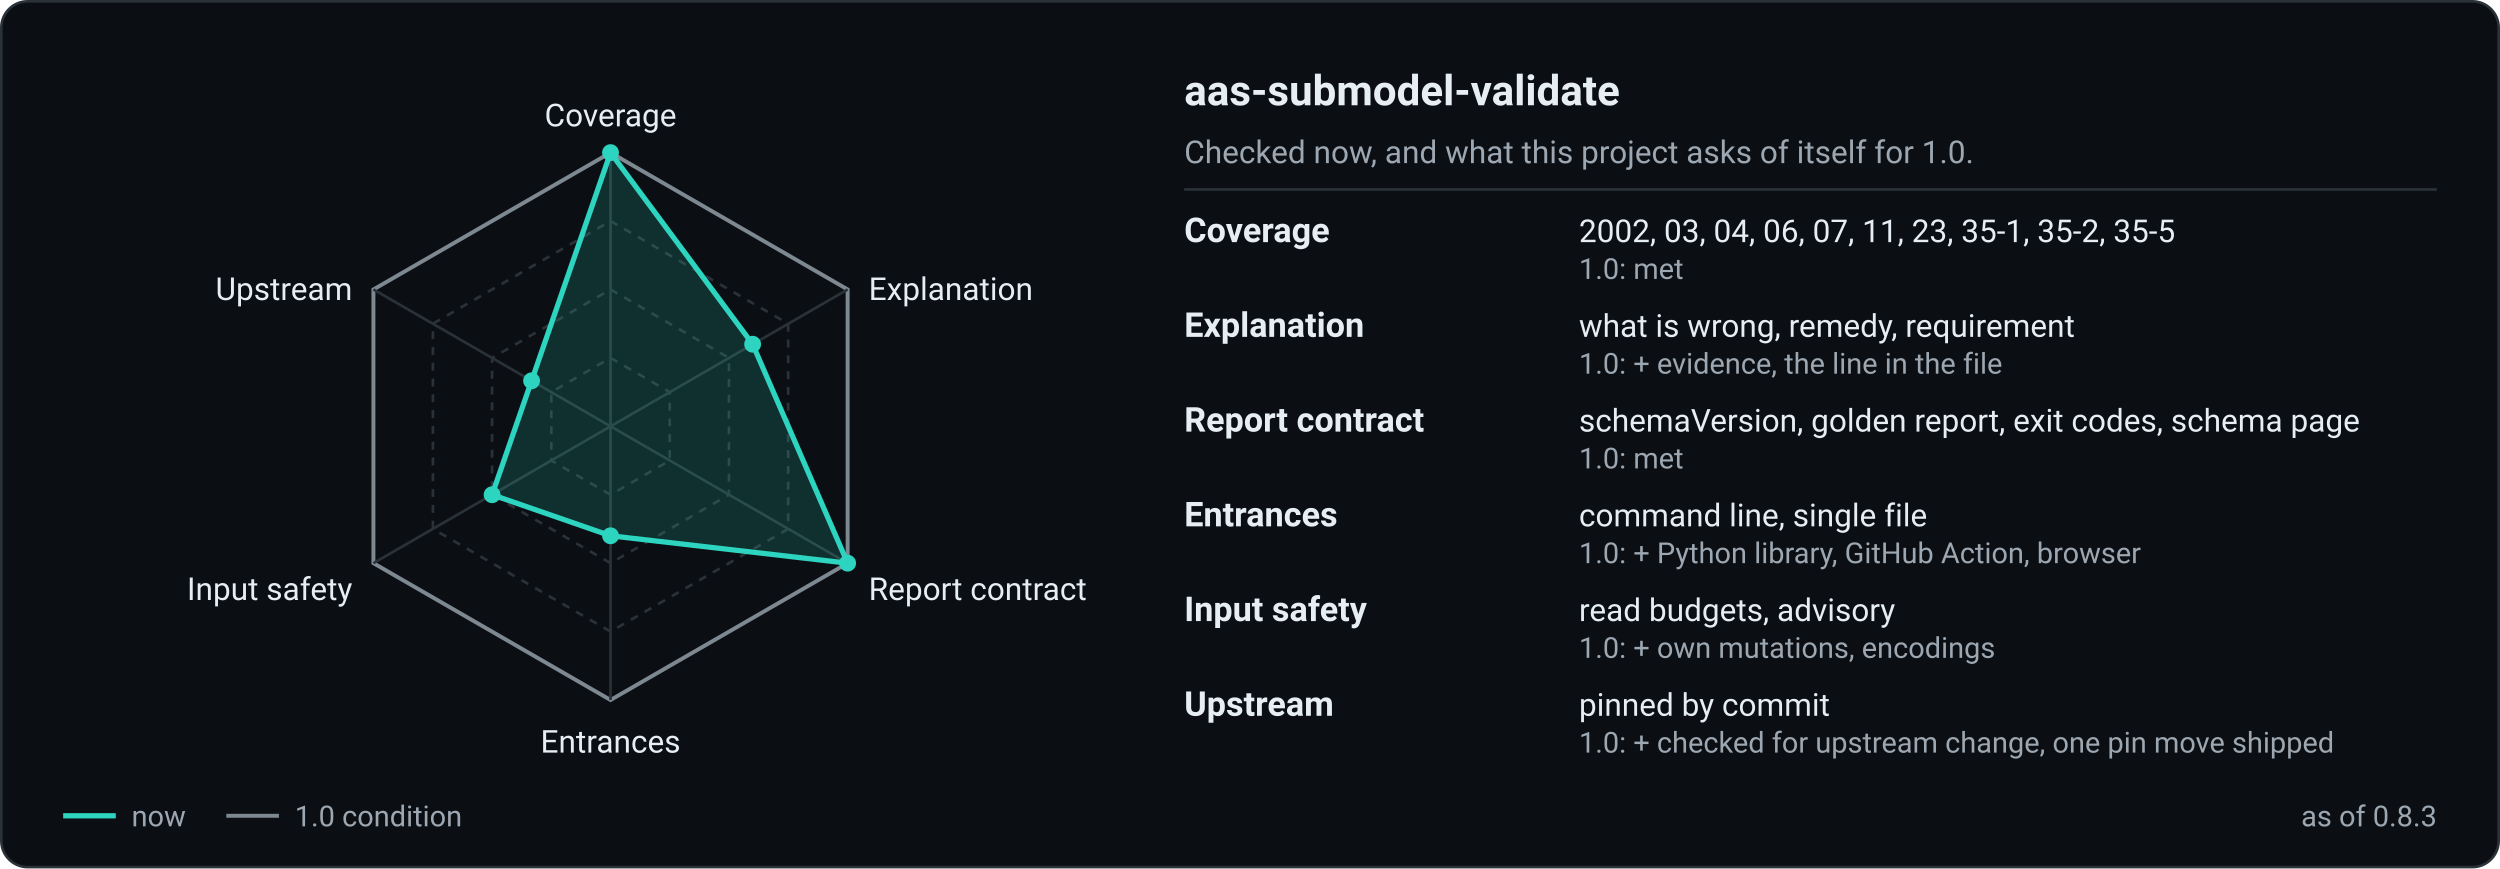
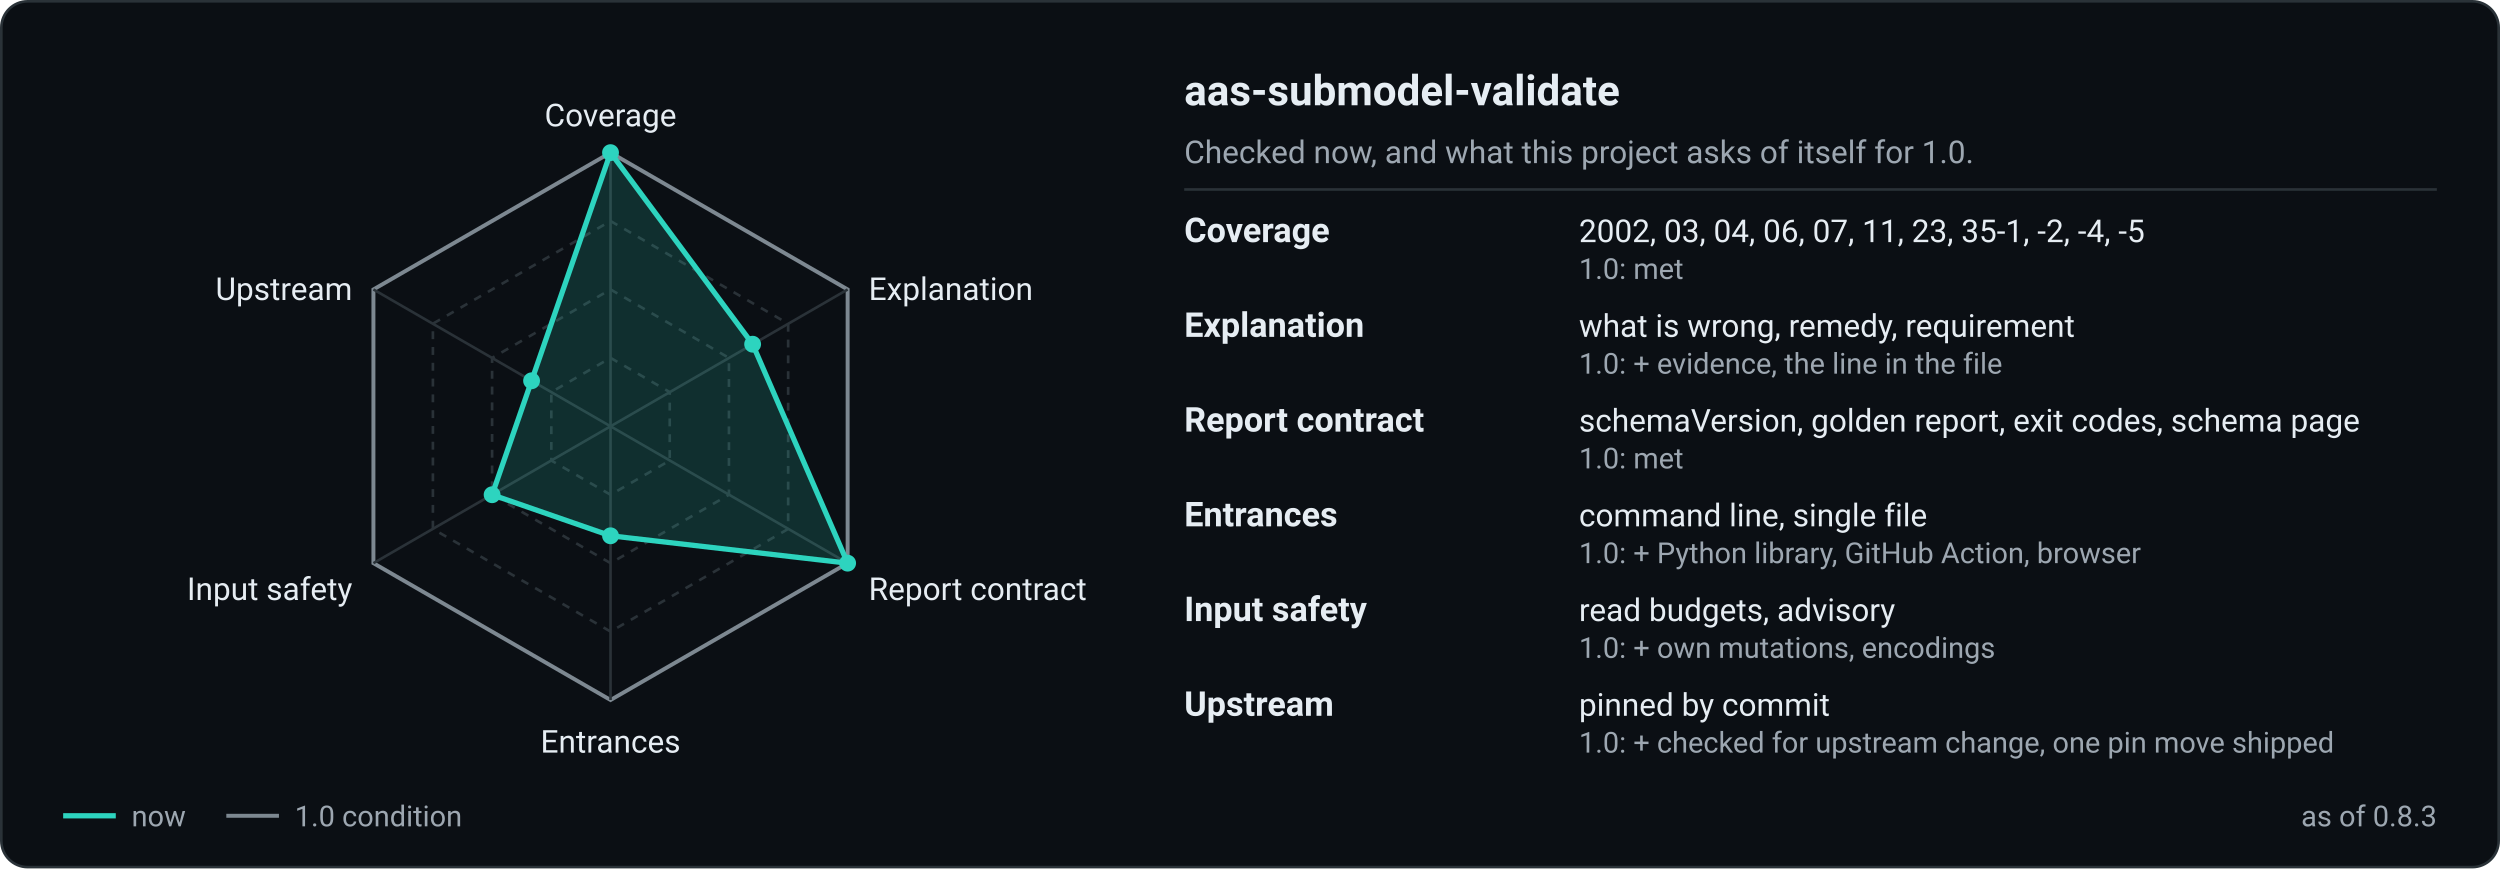
<svg xmlns="http://www.w3.org/2000/svg" width="950" height="330" viewBox="0 0 950 330" role="img" aria-labelledby="t d">
  <rect x="0.5" y="0.5" width="949" height="329" rx="10" fill="#0b0f14" stroke="#2a3238" />
  <polygon points="232.0,136.0 254.5,149.0 254.5,175.0 232.0,188.0 209.5,175.0 209.5,149.0" fill="none" stroke="#2a3238" stroke-width="1" stroke-dasharray="3 3" />
  <polygon points="232.0,110.0 277.0,136.0 277.0,188.0 232.0,214.0 187.0,188.0 187.0,136.0" fill="none" stroke="#2a3238" stroke-width="1" stroke-dasharray="3 3" />
  <polygon points="232.0,84.0 299.5,123.0 299.5,201.0 232.0,240.0 164.5,201.0 164.5,123.0" fill="none" stroke="#2a3238" stroke-width="1" stroke-dasharray="3 3" />
  <polygon points="232.0,58.0 322.1,110.0 322.1,214.0 232.0,266.0 141.9,214.0 141.9,110.0" fill="none" stroke="#7d8891" stroke-width="1.5" />
  <line x1="232" y1="162" x2="232.0" y2="58.0" stroke="#2a3238" stroke-width="1" />
  <line x1="232" y1="162" x2="322.1" y2="110.0" stroke="#2a3238" stroke-width="1" />
  <line x1="232" y1="162" x2="322.1" y2="214.0" stroke="#2a3238" stroke-width="1" />
  <line x1="232" y1="162" x2="232.0" y2="266.0" stroke="#2a3238" stroke-width="1" />
  <line x1="232" y1="162" x2="141.9" y2="214.0" stroke="#2a3238" stroke-width="1" />
  <line x1="232" y1="162" x2="141.9" y2="110.0" stroke="#2a3238" stroke-width="1" />
  <polygon points="232.0,58.0 286.0,130.8 322.1,214.0 232.0,203.6 187.0,188.0 202.0,144.7" fill="#2dd4bf" fill-opacity="0.16" stroke="#2dd4bf" stroke-width="2" stroke-linejoin="round" />
  <circle cx="232.0" cy="58.0" r="3.2" fill="#2dd4bf" />
  <circle cx="286.0" cy="130.8" r="3.2" fill="#2dd4bf" />
  <circle cx="322.1" cy="214.0" r="3.2" fill="#2dd4bf" />
  <circle cx="232.0" cy="203.6" r="3.2" fill="#2dd4bf" />
  <circle cx="187.0" cy="188.0" r="3.2" fill="#2dd4bf" />
  <circle cx="202.0" cy="144.7" r="3.2" fill="#2dd4bf" />
  <text x="232.0" y="48.0" text-anchor="middle" font-family="-apple-system, 'Segoe UI', Roboto, 'Helvetica Neue', Arial, sans-serif" font-size="12" fill="#e6edf3">Coverage</text>
  <text x="330.1" y="114.0" text-anchor="start" font-family="-apple-system, 'Segoe UI', Roboto, 'Helvetica Neue', Arial, sans-serif" font-size="12" fill="#e6edf3">Explanation</text>
  <text x="330.1" y="228.0" text-anchor="start" font-family="-apple-system, 'Segoe UI', Roboto, 'Helvetica Neue', Arial, sans-serif" font-size="12" fill="#e6edf3">Report contract</text>
  <text x="232.0" y="286.0" text-anchor="middle" font-family="-apple-system, 'Segoe UI', Roboto, 'Helvetica Neue', Arial, sans-serif" font-size="12" fill="#e6edf3">Entrances</text>
  <text x="133.9" y="228.0" text-anchor="end" font-family="-apple-system, 'Segoe UI', Roboto, 'Helvetica Neue', Arial, sans-serif" font-size="12" fill="#e6edf3">Input safety</text>
  <text x="133.9" y="114.0" text-anchor="end" font-family="-apple-system, 'Segoe UI', Roboto, 'Helvetica Neue', Arial, sans-serif" font-size="12" fill="#e6edf3">Upstream</text>
  <line x1="24" y1="310" x2="44" y2="310" stroke="#2dd4bf" stroke-width="2" />
  <text x="50" y="314" font-family="-apple-system, 'Segoe UI', Roboto, 'Helvetica Neue', Arial, sans-serif" font-size="11" fill="#9da7b1">now</text>
  <line x1="86" y1="310" x2="106" y2="310" stroke="#7d8891" stroke-width="1.5" />
  <text x="112" y="314" font-family="-apple-system, 'Segoe UI', Roboto, 'Helvetica Neue', Arial, sans-serif" font-size="11" fill="#9da7b1">1.0 condition</text>
  <text x="926" y="314" text-anchor="end" font-family="-apple-system, 'Segoe UI', Roboto, 'Helvetica Neue', Arial, sans-serif" font-size="11" fill="#9da7b1">as of 0.8.3</text>
  <text x="450" y="40" font-family="-apple-system, 'Segoe UI', Roboto, 'Helvetica Neue', Arial, sans-serif" font-size="16" font-weight="600" fill="#e6edf3">aas-submodel-validate</text>
  <text x="450" y="62" font-family="-apple-system, 'Segoe UI', Roboto, 'Helvetica Neue', Arial, sans-serif" font-size="12" fill="#9da7b1">Checked now, and what this project asks of itself for 1.0.</text>
  <line x1="450" y1="72" x2="926" y2="72" stroke="#2a3238" />
  <text x="450" y="92" font-family="-apple-system, 'Segoe UI', Roboto, 'Helvetica Neue', Arial, sans-serif" font-size="13" font-weight="600" fill="#e6edf3">Coverage</text>
-   <text x="600" y="92" font-family="-apple-system, 'Segoe UI', Roboto, 'Helvetica Neue', Arial, sans-serif" font-size="12" fill="#e6edf3">2002, 03, 04, 06, 07, 11, 23, 35-1, 35-2, 35-5</text>
+   <text x="600" y="92" font-family="-apple-system, 'Segoe UI', Roboto, 'Helvetica Neue', Arial, sans-serif" font-size="12" fill="#e6edf3">2002, 03, 04, 06, 07, 11, 23, 35-1, -2, -4, -5</text>
  <text x="600" y="106" font-family="-apple-system, 'Segoe UI', Roboto, 'Helvetica Neue', Arial, sans-serif" font-size="11" fill="#9da7b1">1.0: met</text>
  <text x="450" y="128" font-family="-apple-system, 'Segoe UI', Roboto, 'Helvetica Neue', Arial, sans-serif" font-size="13" font-weight="600" fill="#e6edf3">Explanation</text>
  <text x="600" y="128" font-family="-apple-system, 'Segoe UI', Roboto, 'Helvetica Neue', Arial, sans-serif" font-size="12" fill="#e6edf3">what is wrong, remedy, requirement</text>
  <text x="600" y="142" font-family="-apple-system, 'Segoe UI', Roboto, 'Helvetica Neue', Arial, sans-serif" font-size="11" fill="#9da7b1">1.0: + evidence, the line in the file</text>
  <text x="450" y="164" font-family="-apple-system, 'Segoe UI', Roboto, 'Helvetica Neue', Arial, sans-serif" font-size="13" font-weight="600" fill="#e6edf3">Report contract</text>
  <text x="600" y="164" font-family="-apple-system, 'Segoe UI', Roboto, 'Helvetica Neue', Arial, sans-serif" font-size="12" fill="#e6edf3">schemaVersion, golden report, exit codes, schema page</text>
  <text x="600" y="178" font-family="-apple-system, 'Segoe UI', Roboto, 'Helvetica Neue', Arial, sans-serif" font-size="11" fill="#9da7b1">1.0: met</text>
  <text x="450" y="200" font-family="-apple-system, 'Segoe UI', Roboto, 'Helvetica Neue', Arial, sans-serif" font-size="13" font-weight="600" fill="#e6edf3">Entrances</text>
  <text x="600" y="200" font-family="-apple-system, 'Segoe UI', Roboto, 'Helvetica Neue', Arial, sans-serif" font-size="12" fill="#e6edf3">command line, single file</text>
  <text x="600" y="214" font-family="-apple-system, 'Segoe UI', Roboto, 'Helvetica Neue', Arial, sans-serif" font-size="11" fill="#9da7b1">1.0: + Python library, GitHub Action, browser</text>
  <text x="450" y="236" font-family="-apple-system, 'Segoe UI', Roboto, 'Helvetica Neue', Arial, sans-serif" font-size="13" font-weight="600" fill="#e6edf3">Input safety</text>
  <text x="600" y="236" font-family="-apple-system, 'Segoe UI', Roboto, 'Helvetica Neue', Arial, sans-serif" font-size="12" fill="#e6edf3">read budgets, advisory</text>
  <text x="600" y="250" font-family="-apple-system, 'Segoe UI', Roboto, 'Helvetica Neue', Arial, sans-serif" font-size="11" fill="#9da7b1">1.0: + own mutations, encodings</text>
  <text x="450" y="272" font-family="-apple-system, 'Segoe UI', Roboto, 'Helvetica Neue', Arial, sans-serif" font-size="13" font-weight="600" fill="#e6edf3">Upstream</text>
  <text x="600" y="272" font-family="-apple-system, 'Segoe UI', Roboto, 'Helvetica Neue', Arial, sans-serif" font-size="12" fill="#e6edf3">pinned by commit</text>
  <text x="600" y="286" font-family="-apple-system, 'Segoe UI', Roboto, 'Helvetica Neue', Arial, sans-serif" font-size="11" fill="#9da7b1">1.0: + checked for upstream change, one pin move shipped</text>
</svg>
